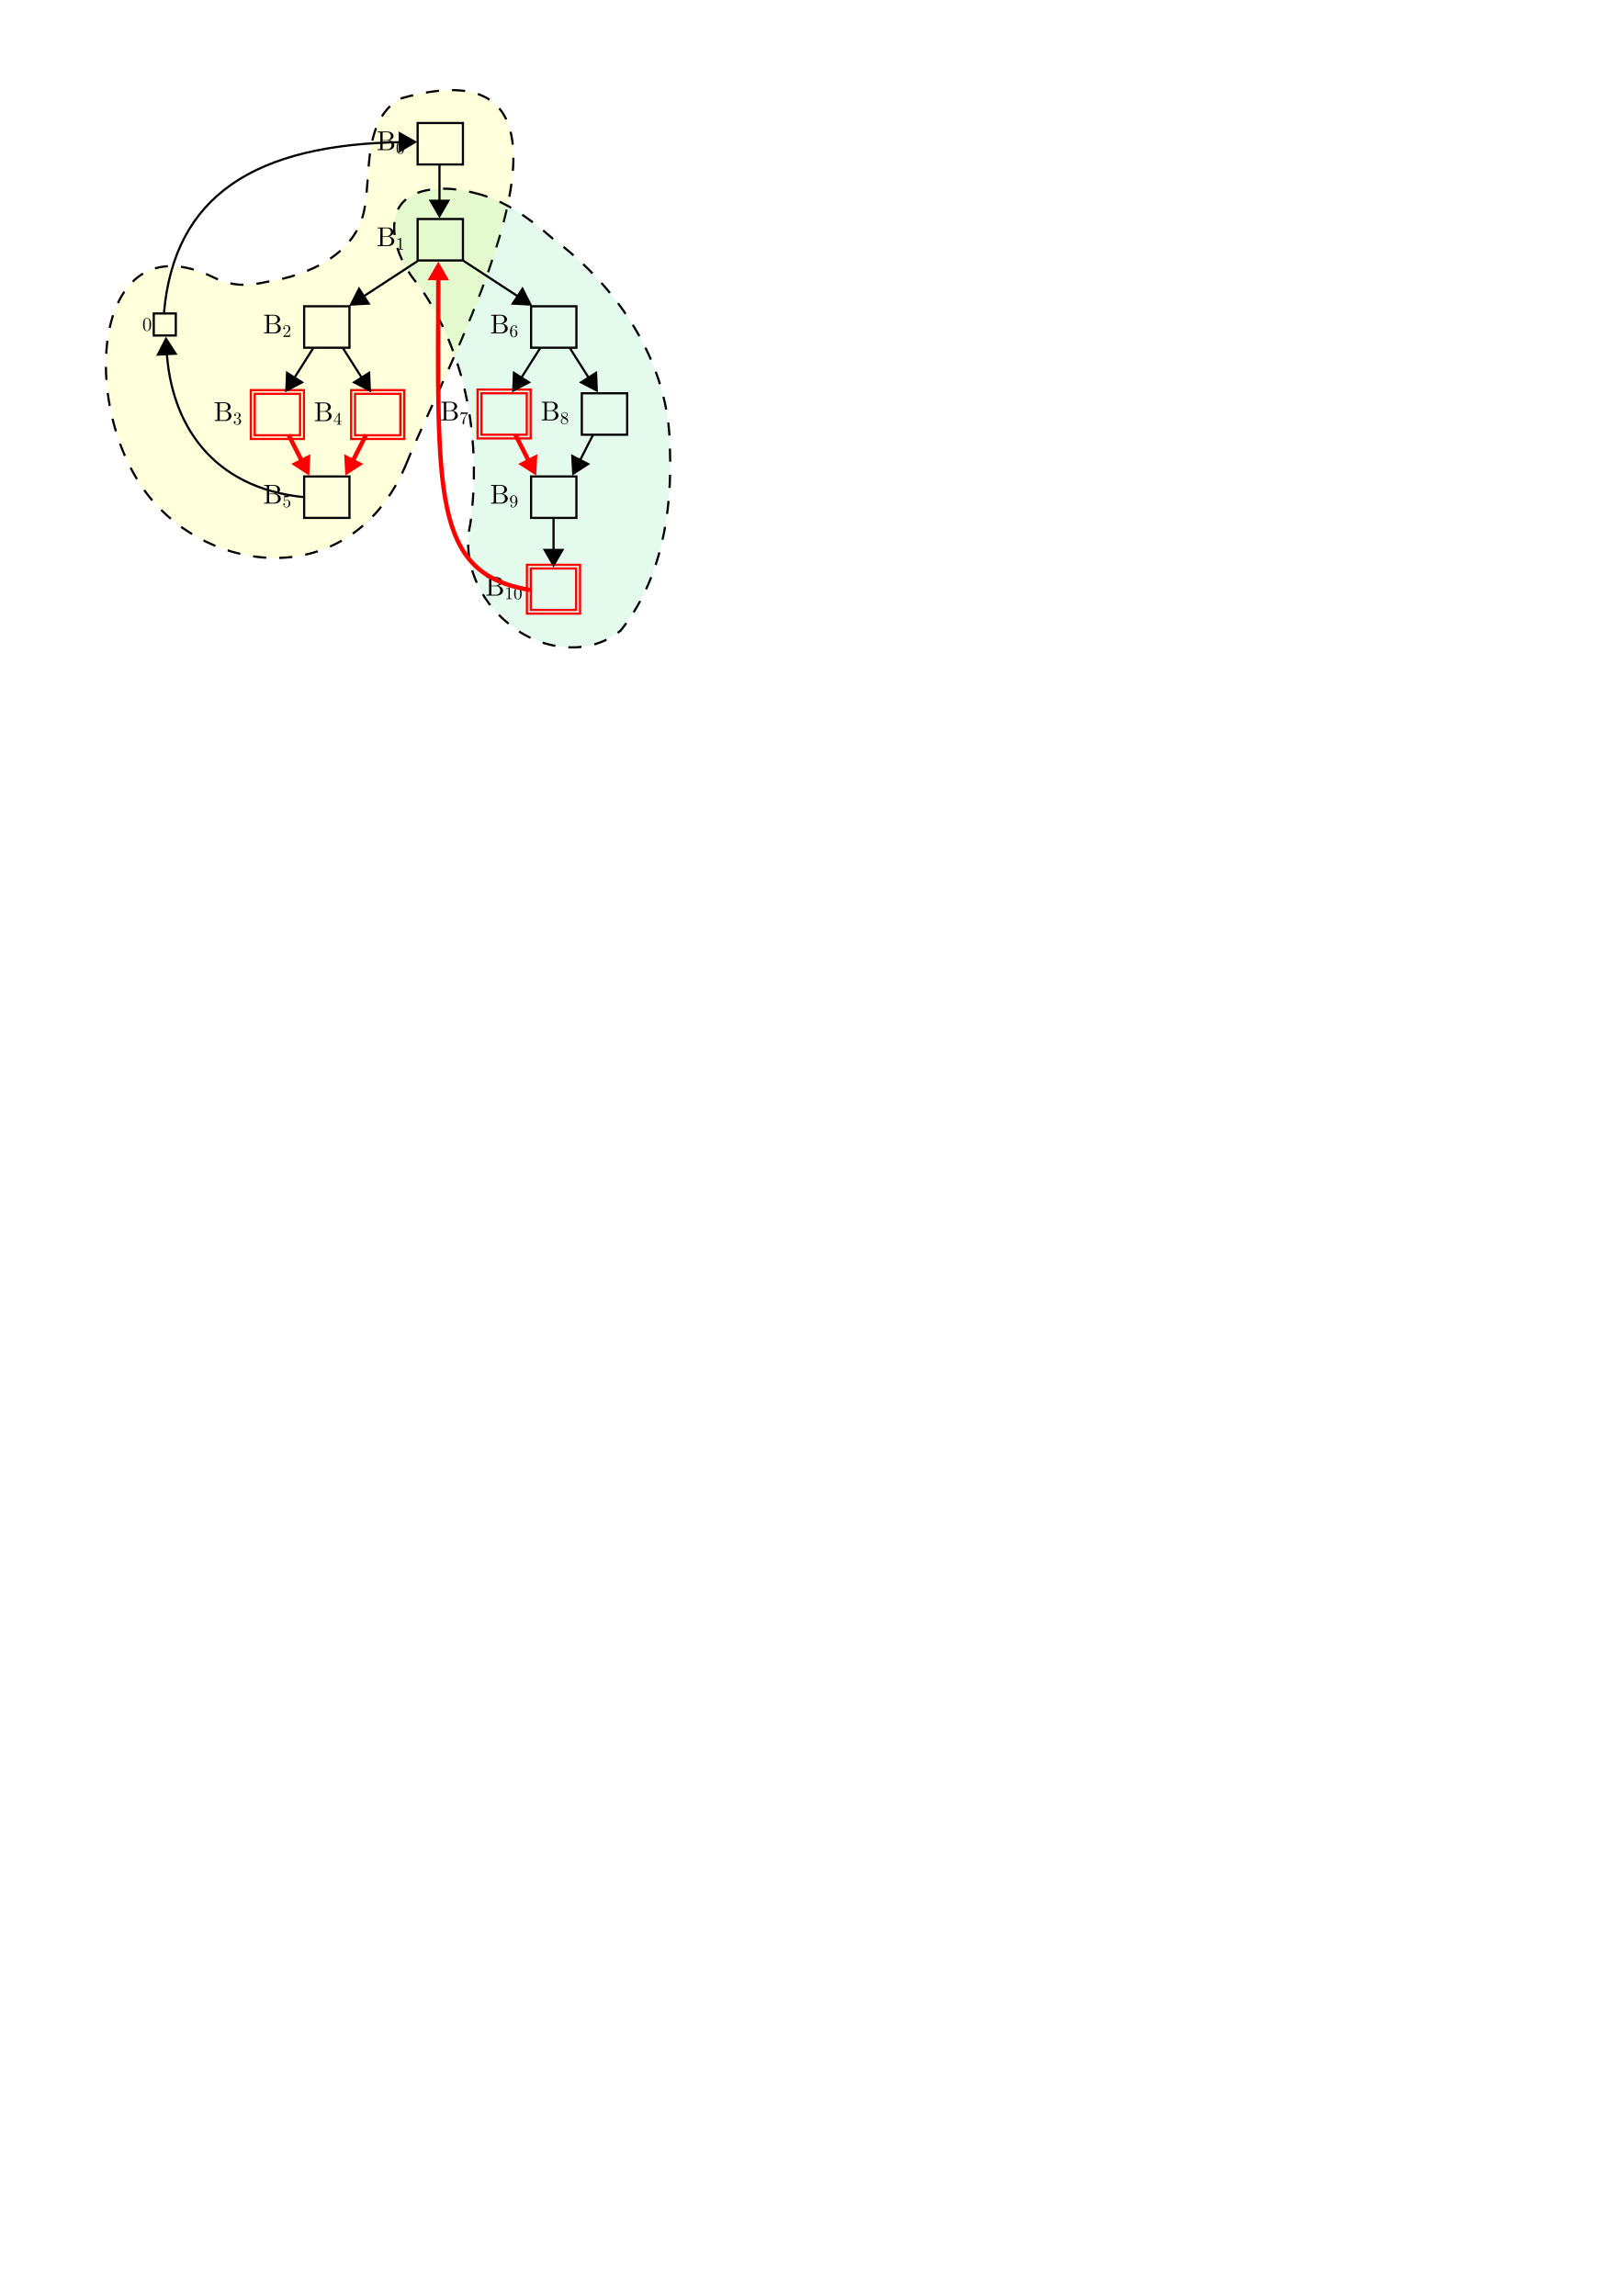
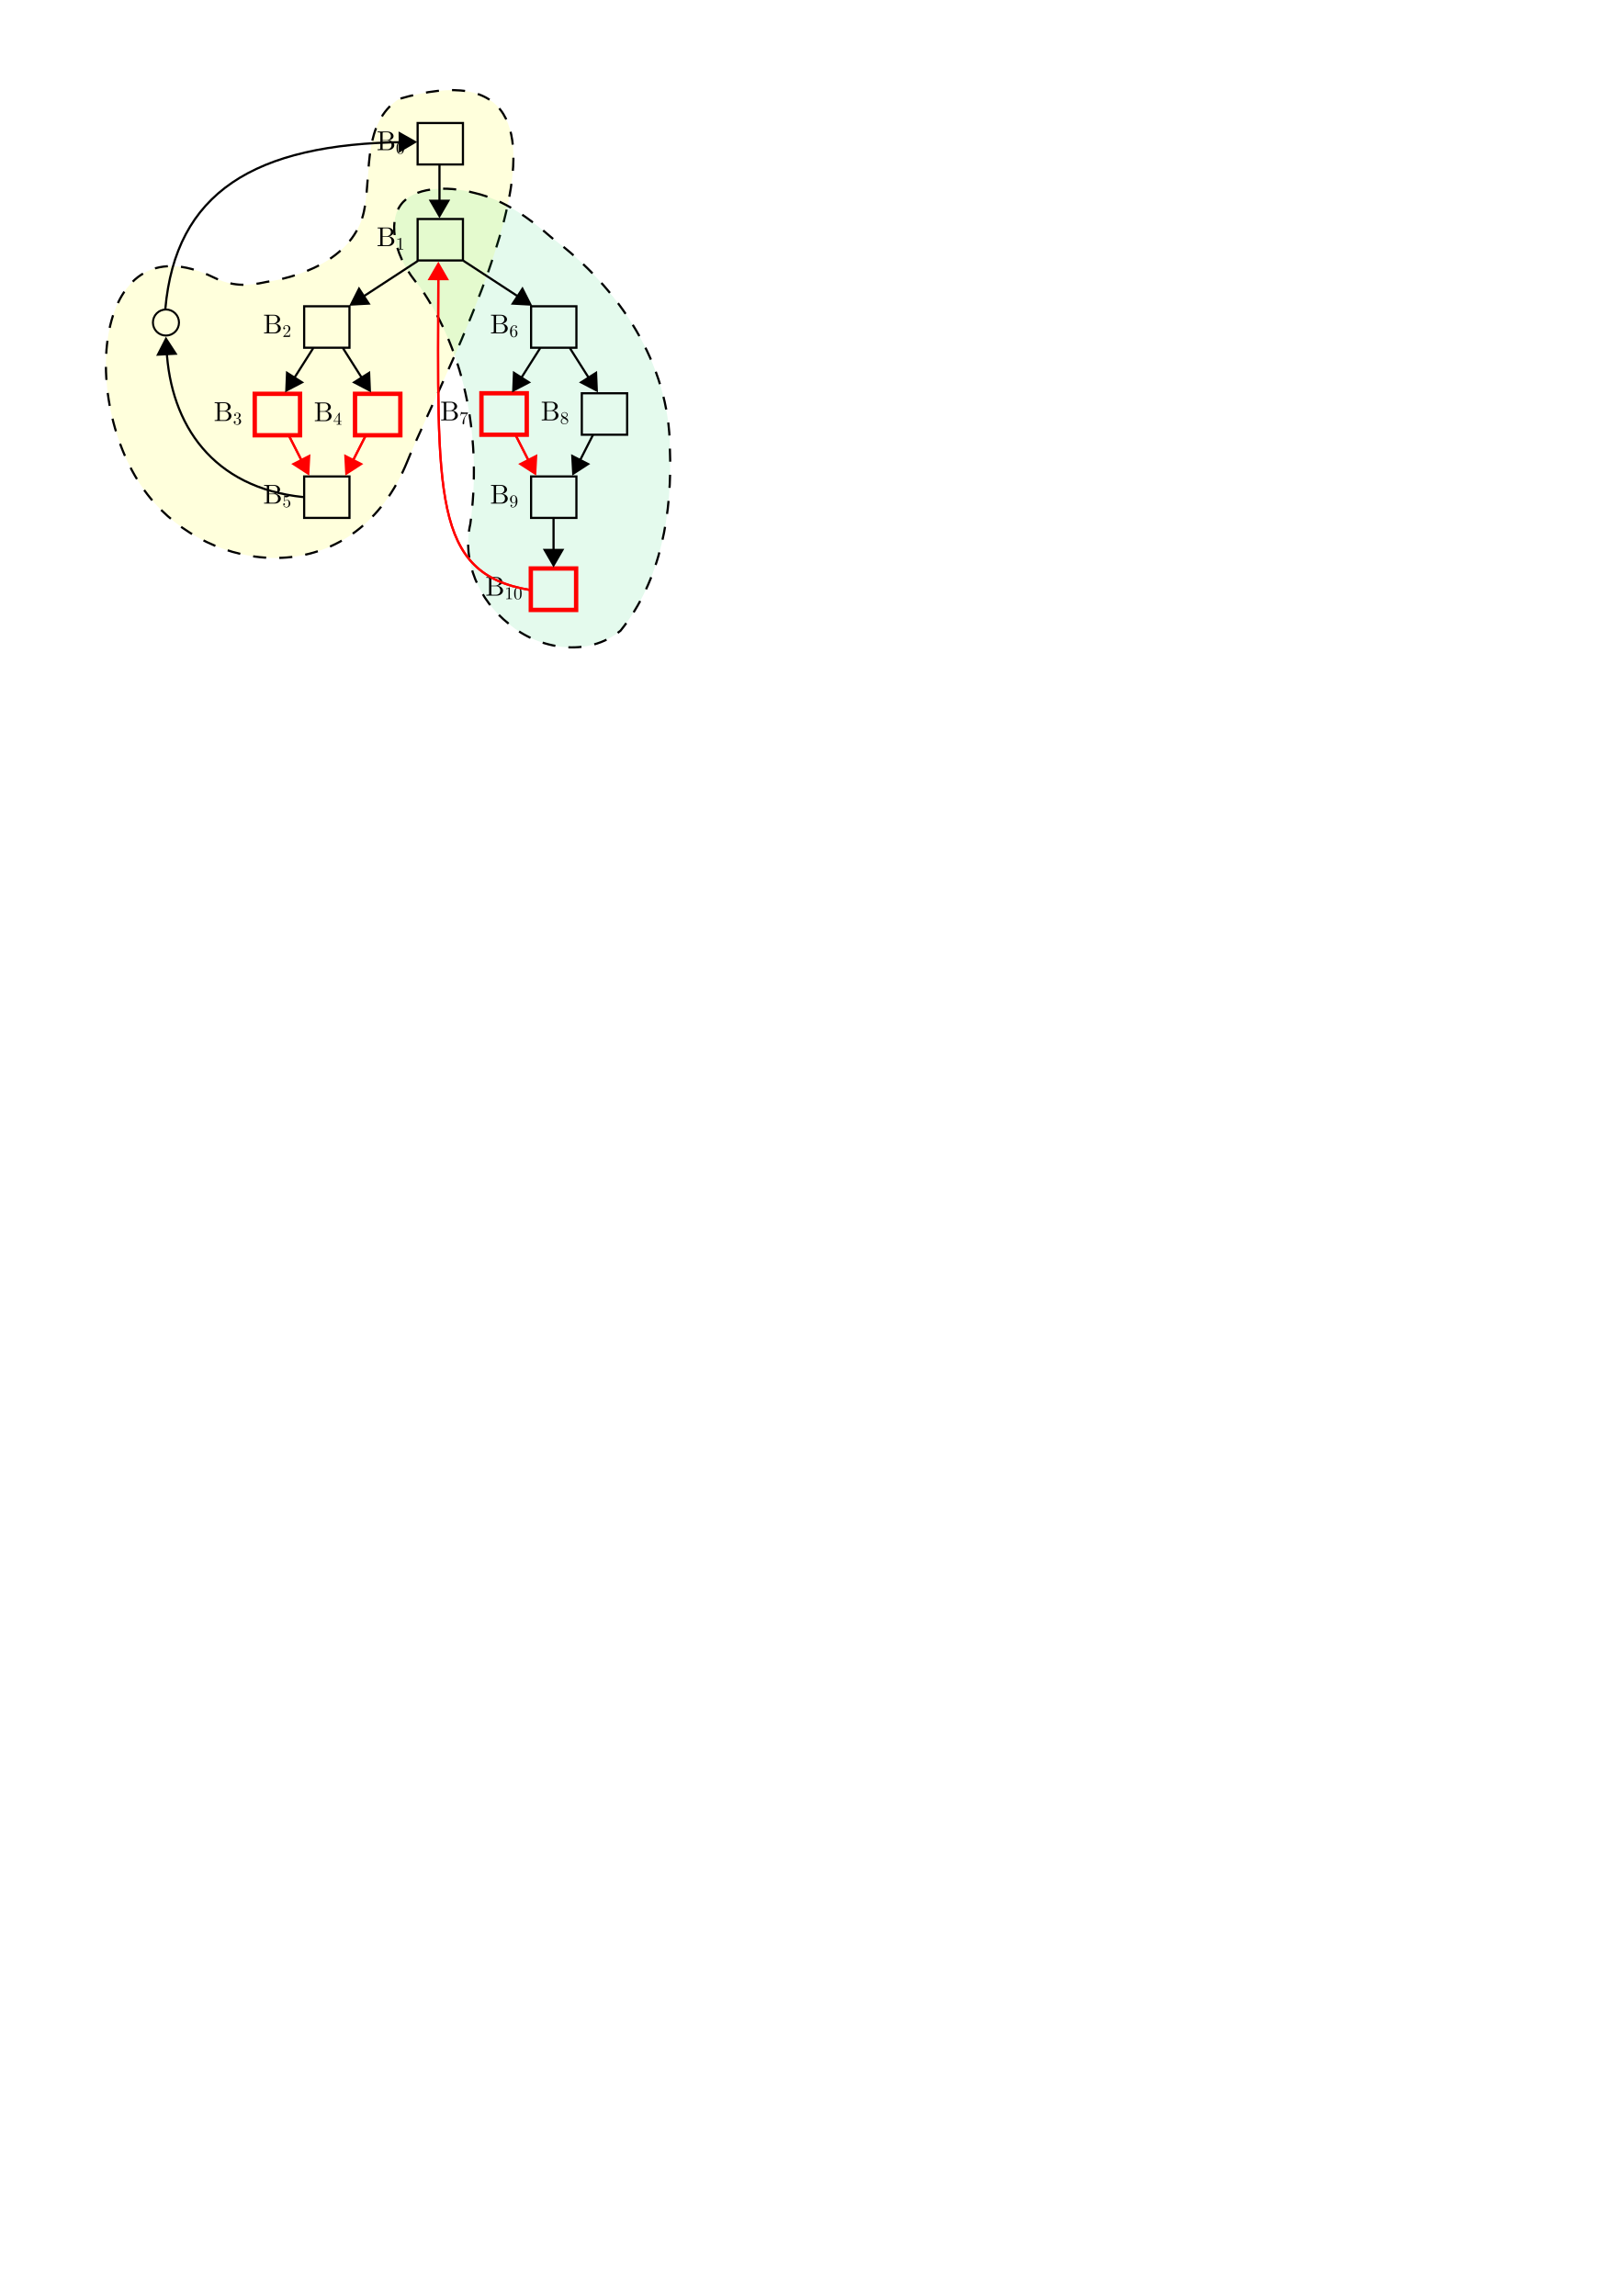
<svg xmlns="http://www.w3.org/2000/svg" width="210mm" height="297mm" viewBox="0 0 744.094 1052.362" id="svg2" version="1.1">
  <defs id="defs4">
    <marker style="overflow:visible" id="marker4522" refX="0.0" refY="0.0" orient="auto">
      <path transform="scale(0.8)" style="fill-rule:evenodd;stroke:#ff0000;stroke-width:1pt;stroke-opacity:1;fill:#ff0000;fill-opacity:1" d="M 5.77,0.0 L -2.88,5.0 L -2.88,-5.0 L 5.77,0.0 z " id="path4524" />
    </marker>
    <marker orient="auto" refY="0.0" refX="0.0" id="marker15221" style="overflow:visible">
      <path id="path15223" d="M 5.77,0.0 L -2.88,5.0 L -2.88,-5.0 L 5.77,0.0 z " style="fill-rule:evenodd;stroke:#ff0000;stroke-width:1pt;stroke-opacity:1;fill:#ff0000;fill-opacity:1" transform="scale(0.8)" />
    </marker>
    <marker style="overflow:visible" id="marker14947" refX="0.0" refY="0.0" orient="auto">
      <path transform="scale(0.8)" style="fill-rule:evenodd;stroke:#ff0000;stroke-width:1pt;stroke-opacity:1;fill:#ff0000;fill-opacity:1" d="M 5.77,0.0 L -2.88,5.0 L -2.88,-5.0 L 5.77,0.0 z " id="path14949" />
    </marker>
    <marker orient="auto" refY="0.0" refX="0.0" id="marker11824" style="overflow:visible">
      <path id="path11826" d="M 5.77,0.0 L -2.88,5.0 L -2.88,-5.0 L 5.77,0.0 z " style="fill-rule:evenodd;stroke:#ff0000;stroke-width:1pt;stroke-opacity:1;fill:#ff0000;fill-opacity:1" transform="scale(0.8)" />
    </marker>
    <marker style="overflow:visible" id="marker10450" refX="0.0" refY="0.0" orient="auto">
      <path transform="scale(0.8)" style="fill-rule:evenodd;stroke:#000000;stroke-width:1pt;stroke-opacity:1;fill:#000000;fill-opacity:1" d="M 5.77,0.0 L -2.88,5.0 L -2.88,-5.0 L 5.77,0.0 z " id="path10452" />
    </marker>
    <marker orient="auto" refY="0.0" refX="0.0" id="marker9954" style="overflow:visible">
      <path id="path9956" d="M 5.77,0.0 L -2.88,5.0 L -2.88,-5.0 L 5.77,0.0 z " style="fill-rule:evenodd;stroke:#000000;stroke-width:1pt;stroke-opacity:1;fill:#000000;fill-opacity:1" transform="scale(0.8)" />
    </marker>
    <marker style="overflow:visible" id="marker9498" refX="0.0" refY="0.0" orient="auto">
      <path transform="scale(0.8)" style="fill-rule:evenodd;stroke:#000000;stroke-width:1pt;stroke-opacity:1;fill:#000000;fill-opacity:1" d="M 5.77,0.0 L -2.88,5.0 L -2.88,-5.0 L 5.77,0.0 z " id="path9500" />
    </marker>
    <marker orient="auto" refY="0.0" refX="0.0" id="marker9106" style="overflow:visible">
      <path id="path9108" d="M 5.77,0.0 L -2.88,5.0 L -2.88,-5.0 L 5.77,0.0 z " style="fill-rule:evenodd;stroke:#000000;stroke-width:1pt;stroke-opacity:1;fill:#000000;fill-opacity:1" transform="scale(0.8)" />
    </marker>
    <marker style="overflow:visible" id="marker7870" refX="0.0" refY="0.0" orient="auto">
      <path transform="scale(0.8)" style="fill-rule:evenodd;stroke:#000000;stroke-width:1pt;stroke-opacity:1;fill:#000000;fill-opacity:1" d="M 5.77,0.0 L -2.88,5.0 L -2.88,-5.0 L 5.77,0.0 z " id="path7872" />
    </marker>
    <marker orient="auto" refY="0.0" refX="0.0" id="marker6094" style="overflow:visible">
      <path id="path6096" d="M 5.77,0.0 L -2.88,5.0 L -2.88,-5.0 L 5.77,0.0 z " style="fill-rule:evenodd;stroke:#000000;stroke-width:1pt;stroke-opacity:1;fill:#000000;fill-opacity:1" transform="scale(0.8)" />
    </marker>
    <marker style="overflow:visible" id="marker5746" refX="0.0" refY="0.0" orient="auto">
      <path transform="scale(0.8)" style="fill-rule:evenodd;stroke:#000000;stroke-width:1pt;stroke-opacity:1;fill:#000000;fill-opacity:1" d="M 5.77,0.0 L -2.88,5.0 L -2.88,-5.0 L 5.77,0.0 z " id="path5748" />
    </marker>
    <marker orient="auto" refY="0.0" refX="0.0" id="marker5386" style="overflow:visible">
      <path id="path5388" d="M 5.77,0.0 L -2.88,5.0 L -2.88,-5.0 L 5.77,0.0 z " style="fill-rule:evenodd;stroke:#ff0000;stroke-width:1pt;stroke-opacity:1;fill:#ff0000;fill-opacity:1" transform="scale(0.8)" />
    </marker>
    <marker style="overflow:visible" id="marker5128" refX="0.0" refY="0.0" orient="auto">
      <path transform="scale(0.8)" style="fill-rule:evenodd;stroke:#000000;stroke-width:1pt;stroke-opacity:1;fill:#000000;fill-opacity:1" d="M 5.77,0.0 L -2.88,5.0 L -2.88,-5.0 L 5.77,0.0 z " id="path5130" />
    </marker>
    <marker orient="auto" refY="0.0" refX="0.0" id="marker7164" style="overflow:visible">
      <path id="path7166" d="M 5.77,0.0 L -2.88,5.0 L -2.88,-5.0 L 5.77,0.0 z " style="fill-rule:evenodd;stroke:#000000;stroke-width:1pt;stroke-opacity:1;fill:#000000;fill-opacity:1" transform="scale(0.8)" />
    </marker>
    <marker orient="auto" refY="0.0" refX="0.0" id="marker6974" style="overflow:visible">
      <path id="path6976" d="M -2.5,-1.0 C -2.5,1.76 -4.74,4.0 -7.5,4.0 C -10.26,4.0 -12.5,1.76 -12.5,-1.0 C -12.5,-3.76 -10.26,-6.0 -7.5,-6.0 C -4.74,-6.0 -2.5,-3.76 -2.5,-1.0 z " style="fill-rule:evenodd;stroke:#ff0000;stroke-width:1pt;stroke-opacity:1;fill:#ff0000;fill-opacity:1" transform="scale(0.8) translate(7.4, 1)" />
    </marker>
    <marker orient="auto" refY="0.0" refX="0.0" id="DiamondL" style="overflow:visible">
      <path id="path4519" d="M 0,-7.071 L -7.071,0 L 0,7.071 L 7.071,0 L 0,-7.071 z " style="fill-rule:evenodd;stroke:#ff0000;stroke-width:1pt;stroke-opacity:1;fill:#ff0000;fill-opacity:1" transform="scale(0.8)" />
    </marker>
    <marker orient="auto" refY="0.0" refX="0.0" id="marker6516" style="overflow:visible">
      <path id="path6518" d="M -2.5,-1.0 C -2.5,1.76 -4.74,4.0 -7.5,4.0 C -10.26,4.0 -12.5,1.76 -12.5,-1.0 C -12.5,-3.76 -10.26,-6.0 -7.5,-6.0 C -4.74,-6.0 -2.5,-3.76 -2.5,-1.0 z " style="fill-rule:evenodd;stroke:#ff0000;stroke-width:1pt;stroke-opacity:1;fill:#ff0000;fill-opacity:1" transform="scale(0.8) translate(7.4, 1)" />
    </marker>
    <marker orient="auto" refY="0.0" refX="0.0" id="marker6320" style="overflow:visible">
      <path id="path6322" d="M -2.5,-1.0 C -2.5,1.76 -4.74,4.0 -7.5,4.0 C -10.26,4.0 -12.5,1.76 -12.5,-1.0 C -12.5,-3.76 -10.26,-6.0 -7.5,-6.0 C -4.74,-6.0 -2.5,-3.76 -2.5,-1.0 z " style="fill-rule:evenodd;stroke:#ff0000;stroke-width:1pt;stroke-opacity:1;fill:#ff0000;fill-opacity:1" transform="scale(0.8) translate(7.4, 1)" />
    </marker>
    <marker style="overflow:visible" id="marker6216" refX="0.0" refY="0.0" orient="auto">
      <path transform="scale(0.8) translate(7.4, 1)" style="fill-rule:evenodd;stroke:#ff0000;stroke-width:1pt;stroke-opacity:1;fill:#ff0000;fill-opacity:1" d="M -2.5,-1.0 C -2.5,1.76 -4.74,4.0 -7.5,4.0 C -10.26,4.0 -12.5,1.76 -12.5,-1.0 C -12.5,-3.76 -10.26,-6.0 -7.5,-6.0 C -4.74,-6.0 -2.5,-3.76 -2.5,-1.0 z " id="path6218" />
    </marker>
    <marker style="overflow:visible" id="marker5890" refX="0.0" refY="0.0" orient="auto">
      <path transform="scale(0.8) translate(7.4, 1)" style="fill-rule:evenodd;stroke:#ff0000;stroke-width:1pt;stroke-opacity:1;fill:#ff0000;fill-opacity:1" d="M -2.5,-1.0 C -2.5,1.76 -4.74,4.0 -7.5,4.0 C -10.26,4.0 -12.5,1.76 -12.5,-1.0 C -12.5,-3.76 -10.26,-6.0 -7.5,-6.0 C -4.74,-6.0 -2.5,-3.76 -2.5,-1.0 z " id="path5892" />
    </marker>
    <marker style="overflow:visible" id="marker5494" refX="0.0" refY="0.0" orient="auto">
      <path transform="scale(0.4) translate(7.4, 1)" style="fill-rule:evenodd;stroke:#ff0000;stroke-width:1pt;stroke-opacity:1;fill:#ff0000;fill-opacity:1" d="M -2.5,-1.0 C -2.5,1.76 -4.74,4.0 -7.5,4.0 C -10.26,4.0 -12.5,1.76 -12.5,-1.0 C -12.5,-3.76 -10.26,-6.0 -7.5,-6.0 C -4.74,-6.0 -2.5,-3.76 -2.5,-1.0 z " id="path5496" />
    </marker>
    <marker style="overflow:visible" id="marker5352" refX="0.0" refY="0.0" orient="auto">
      <path transform="scale(0.4) translate(7.4, 1)" style="fill-rule:evenodd;stroke:#ff0000;stroke-width:1pt;stroke-opacity:1;fill:#ff0000;fill-opacity:1" d="M -2.5,-1.0 C -2.5,1.76 -4.74,4.0 -7.5,4.0 C -10.26,4.0 -12.5,1.76 -12.5,-1.0 C -12.5,-3.76 -10.26,-6.0 -7.5,-6.0 C -4.74,-6.0 -2.5,-3.76 -2.5,-1.0 z " id="path5354" />
    </marker>
    <marker style="overflow:visible" id="marker5342" refX="0.0" refY="0.0" orient="auto">
      <path transform="scale(0.4) translate(7.4, 1)" style="fill-rule:evenodd;stroke:#ff0000;stroke-width:1pt;stroke-opacity:1;fill:#ff0000;fill-opacity:1" d="M -2.5,-1.0 C -2.5,1.76 -4.74,4.0 -7.5,4.0 C -10.26,4.0 -12.5,1.76 -12.5,-1.0 C -12.5,-3.76 -10.26,-6.0 -7.5,-6.0 C -4.74,-6.0 -2.5,-3.76 -2.5,-1.0 z " id="path5344" />
    </marker>
    <marker style="overflow:visible" id="marker5054" refX="0.0" refY="0.0" orient="auto">
      <path transform="scale(0.2) translate(-6,0)" style="fill-rule:evenodd;stroke:#ff0000;stroke-width:1pt;stroke-opacity:1;fill:#ff0000;fill-opacity:1" d="M 0,-7.071 L -7.071,0 L 0,7.071 L 7.071,0 L 0,-7.071 z " id="path5056" />
    </marker>
    <marker style="overflow:visible" id="marker4930" refX="0.0" refY="0.0" orient="auto">
      <path transform="scale(0.2) translate(-6,0)" style="fill-rule:evenodd;stroke:#ff0000;stroke-width:1pt;stroke-opacity:1;fill:#ff0000;fill-opacity:1" d="M 0,-7.071 L -7.071,0 L 0,7.071 L 7.071,0 L 0,-7.071 z " id="path4932" />
    </marker>
    <marker style="overflow:visible" id="marker4812" refX="0.0" refY="0.0" orient="auto">
      <path transform="scale(0.2) translate(-6,0)" style="fill-rule:evenodd;stroke:#ff0000;stroke-width:1pt;stroke-opacity:1;fill:#ff0000;fill-opacity:1" d="M 0,-7.071 L -7.071,0 L 0,7.071 L 7.071,0 L 0,-7.071 z " id="path4814" />
    </marker>
    <marker orient="auto" refY="0.0" refX="0.0" id="marker9580" style="overflow:visible">
      <path id="path9582" d="M 5.77,0.0 L -2.88,5.0 L -2.88,-5.0 L 5.77,0.0 z " style="fill-rule:evenodd;stroke:#ff0000;stroke-width:1pt;stroke-opacity:1;fill:#ff0000;fill-opacity:1" transform="scale(0.8)" />
    </marker>
    <marker orient="auto" refY="0.0" refX="0.0" id="marker6302" style="overflow:visible">
      <path id="path6304" d="M 5.77,0.0 L -2.88,5.0 L -2.88,-5.0 L 5.77,0.0 z " style="fill-rule:evenodd;stroke:#000000;stroke-width:1pt;stroke-opacity:1;fill:#000000;fill-opacity:1" transform="scale(0.8)" />
    </marker>
    <marker orient="auto" refY="0.0" refX="0.0" id="marker6220" style="overflow:visible">
      <path id="path6222" d="M 5.77,0.0 L -2.88,5.0 L -2.88,-5.0 L 5.77,0.0 z " style="fill-rule:evenodd;stroke:#000000;stroke-width:1pt;stroke-opacity:1;fill:#000000;fill-opacity:1" transform="scale(0.8)" />
    </marker>
    <marker orient="auto" refY="0.0" refX="0.0" id="marker6144" style="overflow:visible">
      <path id="path6146" d="M 5.77,0.0 L -2.88,5.0 L -2.88,-5.0 L 5.77,0.0 z " style="fill-rule:evenodd;stroke:#000000;stroke-width:1pt;stroke-opacity:1;fill:#000000;fill-opacity:1" transform="scale(0.8)" />
    </marker>
    <marker style="overflow:visible" id="marker4796" refX="0.0" refY="0.0" orient="auto">
      <path transform="scale(0.8)" style="fill-rule:evenodd;stroke:#ff0000;stroke-width:1pt;stroke-opacity:1;fill:#ff0000;fill-opacity:1" d="M 5.77,0.0 L -2.88,5.0 L -2.88,-5.0 L 5.77,0.0 z " id="path4798" />
    </marker>
    <marker style="overflow:visible" id="marker4738" refX="0.0" refY="0.0" orient="auto">
      <path transform="scale(0.8)" style="fill-rule:evenodd;stroke:#000000;stroke-width:1pt;stroke-opacity:1;fill:#000000;fill-opacity:1" d="M 5.77,0.0 L -2.88,5.0 L -2.88,-5.0 L 5.77,0.0 z " id="path4740" />
    </marker>
    <marker style="overflow:visible" id="marker4686" refX="0.0" refY="0.0" orient="auto">
      <path transform="scale(0.8)" style="fill-rule:evenodd;stroke:#000000;stroke-width:1pt;stroke-opacity:1;fill:#000000;fill-opacity:1" d="M 5.77,0.0 L -2.88,5.0 L -2.88,-5.0 L 5.77,0.0 z " id="path4688" />
    </marker>
    <marker style="overflow:visible" id="marker4640" refX="0.0" refY="0.0" orient="auto">
      <path transform="scale(0.8)" style="fill-rule:evenodd;stroke:#000000;stroke-width:1pt;stroke-opacity:1;fill:#000000;fill-opacity:1" d="M 5.77,0.0 L -2.88,5.0 L -2.88,-5.0 L 5.77,0.0 z " id="path4642" />
    </marker>
    <marker style="overflow:visible" id="marker4600" refX="0.0" refY="0.0" orient="auto">
      <path transform="scale(0.8)" style="fill-rule:evenodd;stroke:#000000;stroke-width:1pt;stroke-opacity:1;fill:#000000;fill-opacity:1" d="M 5.77,0.0 L -2.88,5.0 L -2.88,-5.0 L 5.77,0.0 z " id="path4602" />
    </marker>
    <marker style="overflow:visible" id="marker4566" refX="0.0" refY="0.0" orient="auto">
      <path transform="scale(0.8)" style="fill-rule:evenodd;stroke:#000000;stroke-width:1pt;stroke-opacity:1;fill:#000000;fill-opacity:1" d="M 5.77,0.0 L -2.88,5.0 L -2.88,-5.0 L 5.77,0.0 z " id="path4568" />
    </marker>
    <marker style="overflow:visible" id="marker4516" refX="0.0" refY="0.0" orient="auto">
      <path transform="scale(0.8)" style="fill-rule:evenodd;stroke:#000000;stroke-width:1pt;stroke-opacity:1;fill:#000000;fill-opacity:1" d="M 5.77,0.0 L -2.88,5.0 L -2.88,-5.0 L 5.77,0.0 z " id="path4518" />
    </marker>
  </defs>
  <g id="layer1">
    <path style="fill:#ffff00;fill-opacity:0.139;fill-rule:evenodd;stroke:#000000;stroke-width:1;stroke-linecap:butt;stroke-linejoin:miter;stroke-miterlimit:4;stroke-dasharray:6, 6;stroke-dashoffset:0;stroke-opacity:1" d="m 186.639,211.533 c -23.395,57.612 -85.159,53.396 -115.935,18.878 -35.514,-39.832 -29.717,-131.107 27.287,-103.224 8.054,3.94 14.991,4.106 24.012,2.05 19.176,-2.875 41.81,-12.769 45.137,-34.217 2.996,-16.882 -0.8,-38.547 15.61,-49.637 106.559,-31.052 20.843,123.932 3.889,166.15 z" id="path14264" />
-     <rect style="fill:none;fill-opacity:1;stroke:#ff0000;stroke-width:1;stroke-miterlimit:4;stroke-dasharray:none;stroke-dashoffset:0;stroke-opacity:1" id="rect15517" width="24.34" height="22.394" x="160.909" y="178.808" />
-     <rect y="178.808" x="114.947" height="22.394" width="24.34" id="rect15519" style="fill:none;fill-opacity:1;stroke:#ff0000;stroke-width:1;stroke-miterlimit:4;stroke-dasharray:none;stroke-dashoffset:0;stroke-opacity:1" />
    <path style="fill:#00d455;fill-opacity:0.108;fill-rule:evenodd;stroke:#000000;stroke-width:1;stroke-linecap:butt;stroke-linejoin:miter;stroke-miterlimit:4;stroke-dasharray:6, 6;stroke-dashoffset:0;stroke-opacity:1" d="m 217.621,88.476 c 13.631,3.191 25.105,11.666 35.447,20.686 30.396,22.456 53.883,57.639 53.919,96.416 1.125,29.097 -3.856,60.258 -22.625,83.504 -14.869,12.242 -37.294,8.769 -51.218,-3.183 -13.482,-10.608 -21.574,-28.632 -17.612,-45.725 5.121,-37.481 -1.468,-77.419 -23.247,-108.903 -11.24,-12.647 -14.815,-28.73 -8.691,-37.292 5.789,-8.094 20.596,-9.131 34.027,-5.503 z" id="path14278" />
-     <rect y="258.863" x="241.469" height="22.394" width="24.34" id="rect15515" style="fill:none;fill-opacity:1;stroke:#ff0000;stroke-width:1;stroke-miterlimit:4;stroke-dasharray:none;stroke-dashoffset:0;stroke-opacity:1" />
-     <rect style="fill:none;fill-opacity:1;stroke:#ff0000;stroke-width:1;stroke-miterlimit:4;stroke-dasharray:none;stroke-dashoffset:0;stroke-opacity:1" id="rect15501" width="24.34" height="22.394" x="218.842" y="178.558" />
    <text id="text4542" y="112.811" x="201.707" style="font-style:normal;font-weight:normal;font-size:12.5px;line-height:125%;font-family:sans-serif;text-align:center;letter-spacing:0px;word-spacing:0px;text-anchor:middle;fill:#000000;fill-opacity:1;stroke:none;stroke-width:1px;stroke-linecap:butt;stroke-linejoin:miter;stroke-opacity:1" xml:space="preserve">
      <tspan style="font-style:normal;font-variant:normal;font-weight:normal;font-stretch:normal;font-family:'Latin Modern Roman';-inkscape-font-specification:'Latin Modern Roman, '" y="112.811" x="201.707" id="tspan4544">B<tspan style="font-size:65%;baseline-shift:sub" id="tspan14302">1</tspan>
      </tspan>
    </text>
    <rect y="100.382" x="191.387" height="18.998" width="20.766" id="rect4548" style="fill:none;fill-opacity:1;stroke:#000000;stroke-width:1;stroke-miterlimit:4;stroke-dasharray:none;stroke-dashoffset:0;stroke-opacity:1" />
    <text xml:space="preserve" style="font-style:normal;font-weight:normal;font-size:12.5px;line-height:125%;font-family:sans-serif;text-align:center;letter-spacing:0px;word-spacing:0px;text-anchor:middle;fill:#000000;fill-opacity:1;stroke:none;stroke-width:1px;stroke-linecap:butt;stroke-linejoin:miter;stroke-opacity:1" x="201.707" y="68.811" id="text4550">
      <tspan id="tspan4552" x="201.707" y="68.811" style="font-style:normal;font-variant:normal;font-weight:normal;font-stretch:normal;font-family:'Latin Modern Roman';-inkscape-font-specification:'Latin Modern Roman, '">B<tspan style="font-style:normal;font-variant:normal;font-weight:normal;font-stretch:normal;font-size:65%;font-family:'Latin Modern Roman';-inkscape-font-specification:'Latin Modern Roman, ';baseline-shift:sub" id="tspan4554">0</tspan>
      </tspan>
    </text>
    <rect style="fill:none;fill-opacity:1;stroke:#000000;stroke-width:1;stroke-miterlimit:4;stroke-dasharray:none;stroke-dashoffset:0;stroke-opacity:1" id="rect4556" width="20.766" height="18.998" x="191.387" y="56.382" />
    <text id="text4558" y="152.811" x="149.707" style="font-style:normal;font-weight:normal;font-size:12.5px;line-height:125%;font-family:sans-serif;text-align:center;letter-spacing:0px;word-spacing:0px;text-anchor:middle;fill:#000000;fill-opacity:1;stroke:none;stroke-width:1px;stroke-linecap:butt;stroke-linejoin:miter;stroke-opacity:1" xml:space="preserve">
      <tspan style="font-style:normal;font-variant:normal;font-weight:normal;font-stretch:normal;font-family:'Latin Modern Roman';-inkscape-font-specification:'Latin Modern Roman, '" y="152.811" x="149.707" id="tspan4560">B<tspan style="font-size:65%;baseline-shift:sub" id="tspan14304">2</tspan>
      </tspan>
    </text>
    <rect y="140.382" x="139.387" height="18.998" width="20.766" id="rect4564" style="fill:none;fill-opacity:1;stroke:#000000;stroke-width:1;stroke-miterlimit:4;stroke-dasharray:none;stroke-dashoffset:0;stroke-opacity:1" />
    <text xml:space="preserve" style="font-style:normal;font-weight:normal;font-size:12.5px;line-height:125%;font-family:sans-serif;text-align:center;letter-spacing:0px;word-spacing:0px;text-anchor:middle;fill:#000000;fill-opacity:1;stroke:none;stroke-width:1px;stroke-linecap:butt;stroke-linejoin:miter;stroke-opacity:1" x="253.707" y="152.811" id="text4566">
      <tspan id="tspan4568" x="253.707" y="152.811" style="font-style:normal;font-variant:normal;font-weight:normal;font-stretch:normal;font-family:'Latin Modern Roman';-inkscape-font-specification:'Latin Modern Roman, '">B<tspan style="font-size:65%;baseline-shift:sub" id="tspan14312">6</tspan>
      </tspan>
    </text>
    <rect style="fill:none;fill-opacity:1;stroke:#000000;stroke-width:1;stroke-miterlimit:4;stroke-dasharray:none;stroke-dashoffset:0;stroke-opacity:1" id="rect4572" width="20.766" height="18.998" x="243.387" y="140.382" />
    <text xml:space="preserve" style="font-style:normal;font-weight:normal;font-size:12.5px;line-height:125%;font-family:sans-serif;text-align:center;letter-spacing:0px;word-spacing:0px;text-anchor:middle;fill:#000000;fill-opacity:1;stroke:none;stroke-width:1px;stroke-linecap:butt;stroke-linejoin:miter;stroke-opacity:1" x="127.067" y="192.935" id="text4590">
      <tspan id="tspan4592" x="127.067" y="192.935" style="font-style:normal;font-variant:normal;font-weight:normal;font-stretch:normal;font-family:'Latin Modern Roman';-inkscape-font-specification:'Latin Modern Roman, '">B<tspan style="font-size:65%;baseline-shift:sub" id="tspan14306">3</tspan>
      </tspan>
    </text>
-     <rect style="fill:none;fill-opacity:1;stroke:#ff0000;stroke-width:1;stroke-miterlimit:4;stroke-dasharray:none;stroke-dashoffset:0;stroke-opacity:1" id="rect4596" width="20.766" height="18.998" x="116.734" y="180.506" />
+     <rect style="fill:none;fill-opacity:1;stroke:#ff0000;stroke-width:2;stroke-miterlimit:4;stroke-dasharray:none;stroke-dashoffset:0;stroke-opacity:1" id="rect4596" width="20.766" height="18.998" x="116.734" y="180.506" />
    <text id="text4598" y="193.024" x="172.972" style="font-style:normal;font-weight:normal;font-size:12.5px;line-height:125%;font-family:sans-serif;text-align:center;letter-spacing:0px;word-spacing:0px;text-anchor:middle;fill:#000000;fill-opacity:1;stroke:none;stroke-width:1px;stroke-linecap:butt;stroke-linejoin:miter;stroke-opacity:1" xml:space="preserve">
      <tspan style="font-style:normal;font-variant:normal;font-weight:normal;font-stretch:normal;font-family:'Latin Modern Roman';-inkscape-font-specification:'Latin Modern Roman, '" y="193.024" x="172.972" id="tspan4600">B<tspan style="font-size:65%;baseline-shift:sub" id="tspan14308">4</tspan>
      </tspan>
    </text>
-     <rect y="180.506" x="162.696" height="18.998" width="20.766" id="rect4604" style="fill:none;fill-opacity:1;stroke:#ff0000;stroke-width:1;stroke-miterlimit:4;stroke-dasharray:none;stroke-dashoffset:0;stroke-opacity:1" />
+     <rect y="180.506" x="162.696" height="18.998" width="20.766" id="rect4604" style="fill:none;fill-opacity:1;stroke:#ff0000;stroke-width:2;stroke-miterlimit:4;stroke-dasharray:none;stroke-dashoffset:0;stroke-opacity:1" />
    <text xml:space="preserve" style="font-style:normal;font-weight:normal;font-size:12.5px;line-height:125%;font-family:sans-serif;text-align:center;letter-spacing:0px;word-spacing:0px;text-anchor:middle;fill:#000000;fill-opacity:1;stroke:none;stroke-width:1px;stroke-linecap:butt;stroke-linejoin:miter;stroke-opacity:1" x="149.707" y="230.811" id="text4606">
      <tspan id="tspan4608" x="149.707" y="230.811" style="font-style:normal;font-variant:normal;font-weight:normal;font-stretch:normal;font-family:'Latin Modern Roman';-inkscape-font-specification:'Latin Modern Roman, '">B<tspan style="font-size:65%;baseline-shift:sub" id="tspan14310">5</tspan>
      </tspan>
    </text>
    <rect style="fill:none;fill-opacity:1;stroke:#000000;stroke-width:1;stroke-miterlimit:4;stroke-dasharray:none;stroke-dashoffset:0;stroke-opacity:1" id="rect4612" width="20.766" height="18.998" x="139.387" y="218.382" />
-     <rect y="143.675" x="70.469" height="10.102" width="10.102" id="rect4622" style="fill:none;fill-opacity:1;stroke:#000000;stroke-width:1;stroke-miterlimit:4;stroke-dasharray:none;stroke-dashoffset:0;stroke-opacity:1" />
-     <text id="text4624" y="151.543" x="75.524" style="font-style:normal;font-weight:normal;font-size:12.5px;line-height:125%;font-family:sans-serif;text-align:center;letter-spacing:0px;word-spacing:0px;text-anchor:middle;fill:#000000;fill-opacity:1;stroke:none;stroke-width:1px;stroke-linecap:butt;stroke-linejoin:miter;stroke-opacity:1" xml:space="preserve">
-       <tspan style="font-style:normal;font-variant:normal;font-weight:normal;font-stretch:normal;font-size:8.75px;font-family:'Latin Modern Roman';-inkscape-font-specification:'Latin Modern Roman, '" y="151.543" x="75.524" id="tspan4626">0</tspan>
-     </text>
    <text xml:space="preserve" style="font-style:normal;font-weight:normal;font-size:12.5px;line-height:125%;font-family:sans-serif;text-align:center;letter-spacing:0px;word-spacing:0px;text-anchor:middle;fill:#000000;fill-opacity:1;stroke:none;stroke-width:1px;stroke-linecap:butt;stroke-linejoin:miter;stroke-opacity:1" x="253.576" y="272.989" id="text4628">
      <tspan id="tspan4630" x="253.576" y="272.989" style="font-style:normal;font-variant:normal;font-weight:normal;font-stretch:normal;font-family:'Latin Modern Roman';-inkscape-font-specification:'Latin Modern Roman, '">B<tspan style="font-size:65%;baseline-shift:sub" id="tspan14320">10</tspan>
      </tspan>
    </text>
-     <rect style="fill:none;fill-opacity:1;stroke:#ff0000;stroke-width:1;stroke-miterlimit:4;stroke-dasharray:none;stroke-dashoffset:0;stroke-opacity:1" id="rect4634" width="20.766" height="18.998" x="243.256" y="260.561" />
+     <rect style="fill:none;fill-opacity:1;stroke:#ff0000;stroke-width:2;stroke-miterlimit:4;stroke-dasharray:none;stroke-dashoffset:0;stroke-opacity:1" id="rect4634" width="20.766" height="18.998" x="243.256" y="260.561" />
    <path style="fill:none;fill-rule:evenodd;stroke:#000000;stroke-width:1px;stroke-linecap:butt;stroke-linejoin:miter;stroke-opacity:1;marker-end:url(#marker7164)" d="m 143.568,159.514 -9.849,15.531" id="path4644" />
    <path id="path5126" d="m 157.134,159.514 9.849,15.531" style="fill:none;fill-rule:evenodd;stroke:#000000;stroke-width:1px;stroke-linecap:butt;stroke-linejoin:miter;stroke-opacity:1;marker-end:url(#marker5128)" />
    <path style="fill:none;fill-rule:evenodd;stroke:#ff0000;stroke-width:1px;stroke-linecap:butt;stroke-linejoin:miter;stroke-opacity:1;marker-end:url(#marker5386)" d="m 132.204,199.288 6.945,13.637" id="path5378" />
    <path id="path5744" d="m 167.767,199.288 -6.945,13.637" style="fill:none;fill-rule:evenodd;stroke:#ff0000;stroke-width:1px;stroke-linecap:butt;stroke-linejoin:miter;stroke-opacity:1;marker-end:url(#marker15221)" />
    <path style="fill:none;fill-rule:evenodd;stroke:#000000;stroke-width:1px;stroke-linecap:butt;stroke-linejoin:miter;stroke-opacity:1;marker-end:url(#marker6094)" d="M 138.896,227.825 C 97.498,223.496 78.137,194.768 76.323,159.997" id="path6086" />
-     <path style="fill:none;fill-rule:evenodd;stroke:#000000;stroke-width:1px;stroke-linecap:butt;stroke-linejoin:miter;stroke-opacity:1;marker-end:url(#marker7870)" d="M 75.158,143.277 C 79.854,90.149 116.144,65.844 185.541,65.127" id="path7862" />
+     <path style="fill:none;fill-rule:evenodd;stroke:#000000;stroke-width:1px;stroke-linecap:butt;stroke-linejoin:miter;stroke-opacity:1;marker-end:url(#marker7870)" d="M 75.764,141.613 C 80.46,88.485 116.144,65.844 185.541,65.127" id="path7862" />
    <path style="fill:none;fill-rule:evenodd;stroke:#000000;stroke-width:1px;stroke-linecap:butt;stroke-linejoin:miter;stroke-opacity:1;marker-end:url(#marker9106)" d="m 201.399,75.355 0,19.003" id="path9098" />
    <path style="fill:none;fill-rule:evenodd;stroke:#000000;stroke-width:1px;stroke-linecap:butt;stroke-linejoin:miter;stroke-opacity:1;marker-end:url(#marker9498)" d="m 191.586,119.527 -26.786,17.5" id="path9490" />
    <path id="path9952" d="m 212.373,119.527 26.786,17.5" style="fill:none;fill-rule:evenodd;stroke:#000000;stroke-width:1px;stroke-linecap:butt;stroke-linejoin:miter;stroke-opacity:1;marker-end:url(#marker9954)" />
    <text id="text10410" y="192.685" x="230.848" style="font-style:normal;font-weight:normal;font-size:12.5px;line-height:125%;font-family:sans-serif;text-align:center;letter-spacing:0px;word-spacing:0px;text-anchor:middle;fill:#000000;fill-opacity:1;stroke:none;stroke-width:1px;stroke-linecap:butt;stroke-linejoin:miter;stroke-opacity:1" xml:space="preserve">
      <tspan style="font-style:normal;font-variant:normal;font-weight:normal;font-stretch:normal;font-family:'Latin Modern Roman';-inkscape-font-specification:'Latin Modern Roman, '" y="192.685" x="230.848" id="tspan10412">B<tspan style="font-size:65%;baseline-shift:sub" id="tspan14314">7</tspan>
      </tspan>
    </text>
-     <rect y="180.256" x="220.63" height="18.998" width="20.766" id="rect10416" style="fill:none;fill-opacity:1;stroke:#ff0000;stroke-width:1;stroke-miterlimit:4;stroke-dasharray:none;stroke-dashoffset:0;stroke-opacity:1" />
+     <rect y="180.256" x="220.63" height="18.998" width="20.766" id="rect10416" style="fill:none;fill-opacity:1;stroke:#ff0000;stroke-width:2;stroke-miterlimit:4;stroke-dasharray:none;stroke-dashoffset:0;stroke-opacity:1" />
    <text xml:space="preserve" style="font-style:normal;font-weight:normal;font-size:12.5px;line-height:125%;font-family:sans-serif;text-align:center;letter-spacing:0px;word-spacing:0px;text-anchor:middle;fill:#000000;fill-opacity:1;stroke:none;stroke-width:1px;stroke-linecap:butt;stroke-linejoin:miter;stroke-opacity:1" x="276.95" y="192.685" id="text10418">
      <tspan id="tspan10420" x="276.95" y="192.685" style="font-style:normal;font-variant:normal;font-weight:normal;font-stretch:normal;font-family:'Latin Modern Roman';-inkscape-font-specification:'Latin Modern Roman, '">B<tspan style="font-size:65%;baseline-shift:sub" id="tspan14316">8</tspan>
      </tspan>
    </text>
    <rect style="fill:none;fill-opacity:1;stroke:#000000;stroke-width:1;stroke-miterlimit:4;stroke-dasharray:none;stroke-dashoffset:0;stroke-opacity:1" id="rect10424" width="20.766" height="18.998" x="266.63" y="180.256" />
    <text id="text10426" y="230.811" x="253.707" style="font-style:normal;font-weight:normal;font-size:12.5px;line-height:125%;font-family:sans-serif;text-align:center;letter-spacing:0px;word-spacing:0px;text-anchor:middle;fill:#000000;fill-opacity:1;stroke:none;stroke-width:1px;stroke-linecap:butt;stroke-linejoin:miter;stroke-opacity:1" xml:space="preserve">
      <tspan style="font-style:normal;font-variant:normal;font-weight:normal;font-stretch:normal;font-family:'Latin Modern Roman';-inkscape-font-specification:'Latin Modern Roman, '" y="230.811" x="253.707" id="tspan10428">B<tspan style="font-size:65%;baseline-shift:sub" id="tspan14318">9</tspan>
      </tspan>
    </text>
    <rect y="218.382" x="243.387" height="18.998" width="20.766" id="rect10432" style="fill:none;fill-opacity:1;stroke:#000000;stroke-width:1;stroke-miterlimit:4;stroke-dasharray:none;stroke-dashoffset:0;stroke-opacity:1" />
    <path id="path10434" d="m 247.568,159.514 -9.849,15.531" style="fill:none;fill-rule:evenodd;stroke:#000000;stroke-width:1px;stroke-linecap:butt;stroke-linejoin:miter;stroke-opacity:1;marker-end:url(#marker7164)" />
    <path style="fill:none;fill-rule:evenodd;stroke:#000000;stroke-width:1px;stroke-linecap:butt;stroke-linejoin:miter;stroke-opacity:1;marker-end:url(#marker5128)" d="m 261.134,159.514 9.849,15.531" id="path10436" />
    <path id="path10438" d="m 236.204,199.288 6.945,13.637" style="fill:none;fill-rule:evenodd;stroke:#ff0000;stroke-width:1px;stroke-linecap:butt;stroke-linejoin:miter;stroke-opacity:1;marker-end:url(#marker14947)" />
    <path style="fill:none;fill-rule:evenodd;stroke:#000000;stroke-width:1px;stroke-linecap:butt;stroke-linejoin:miter;stroke-opacity:1;marker-end:url(#marker5746)" d="m 271.767,199.288 -6.945,13.637" id="path10440" />
    <path id="path10448" d="m 253.675,236.98 0,17.425" style="fill:none;fill-rule:evenodd;stroke:#000000;stroke-width:1px;stroke-linecap:butt;stroke-linejoin:miter;stroke-opacity:1;marker-end:url(#marker10450)" />
    <path style="fill:none;fill-rule:evenodd;stroke:#ff0000;stroke-width:1px;stroke-linecap:butt;stroke-linejoin:miter;stroke-opacity:1;marker-end:url(#marker11824)" d="M 242.836,270.42 C 198.015,262.92 200.6,226.848 200.872,125.598" id="path11816" />
-     <path id="path4513" d="m 132.204,199.288 6.945,13.637" style="fill:none;fill-rule:evenodd;stroke:#ff0000;stroke-width:2;stroke-linecap:butt;stroke-linejoin:miter;stroke-opacity:1;stroke-miterlimit:4;stroke-dasharray:none" />
-     <path style="fill:none;fill-rule:evenodd;stroke:#ff0000;stroke-width:2;stroke-linecap:butt;stroke-linejoin:miter;stroke-opacity:1;stroke-miterlimit:4;stroke-dasharray:none" d="m 167.767,199.288 -6.945,13.637" id="path4515" />
-     <path style="fill:none;fill-rule:evenodd;stroke:#ff0000;stroke-width:2;stroke-linecap:butt;stroke-linejoin:miter;stroke-opacity:1;stroke-miterlimit:4;stroke-dasharray:none" d="m 236.204,199.288 6.945,13.637" id="path4517" />
-     <path id="path4520" d="M 242.836,270.42 C 198.015,262.92 200.6,226.848 200.872,125.598" style="fill:none;fill-rule:evenodd;stroke:#ff0000;stroke-width:2;stroke-linecap:butt;stroke-linejoin:miter;stroke-opacity:1;stroke-miterlimit:4;stroke-dasharray:none" />
+     <path id="path4513" d="m 132.204,199.288 6.945,13.637" style="fill:none;fill-rule:evenodd;stroke:#ff0000;stroke-width:1;stroke-linecap:butt;stroke-linejoin:miter;stroke-opacity:1;stroke-miterlimit:4;stroke-dasharray:none" />
+     <path style="fill:none;fill-rule:evenodd;stroke:#ff0000;stroke-width:1;stroke-linecap:butt;stroke-linejoin:miter;stroke-opacity:1;stroke-miterlimit:4;stroke-dasharray:none" d="m 167.767,199.288 -6.945,13.637" id="path4515" />
+     <path style="fill:none;fill-rule:evenodd;stroke:#ff0000;stroke-width:1;stroke-linecap:butt;stroke-linejoin:miter;stroke-opacity:1;stroke-miterlimit:4;stroke-dasharray:none" d="m 236.204,199.288 6.945,13.637" id="path4517" />
+     <path id="path4520" d="M 242.836,270.42 C 198.015,262.92 200.6,226.848 200.872,125.598" style="fill:none;fill-rule:evenodd;stroke:#ff0000;stroke-width:1;stroke-linecap:butt;stroke-linejoin:miter;stroke-opacity:1;stroke-miterlimit:4;stroke-dasharray:none" />
+     <circle style="opacity:1;fill:none;fill-opacity:1;stroke:#000000;stroke-width:0.919;stroke-miterlimit:4;stroke-dasharray:none;stroke-dashoffset:0;stroke-opacity:1" id="path4497" cx="76.056" cy="147.83" r="5.973" />
  </g>
</svg>
